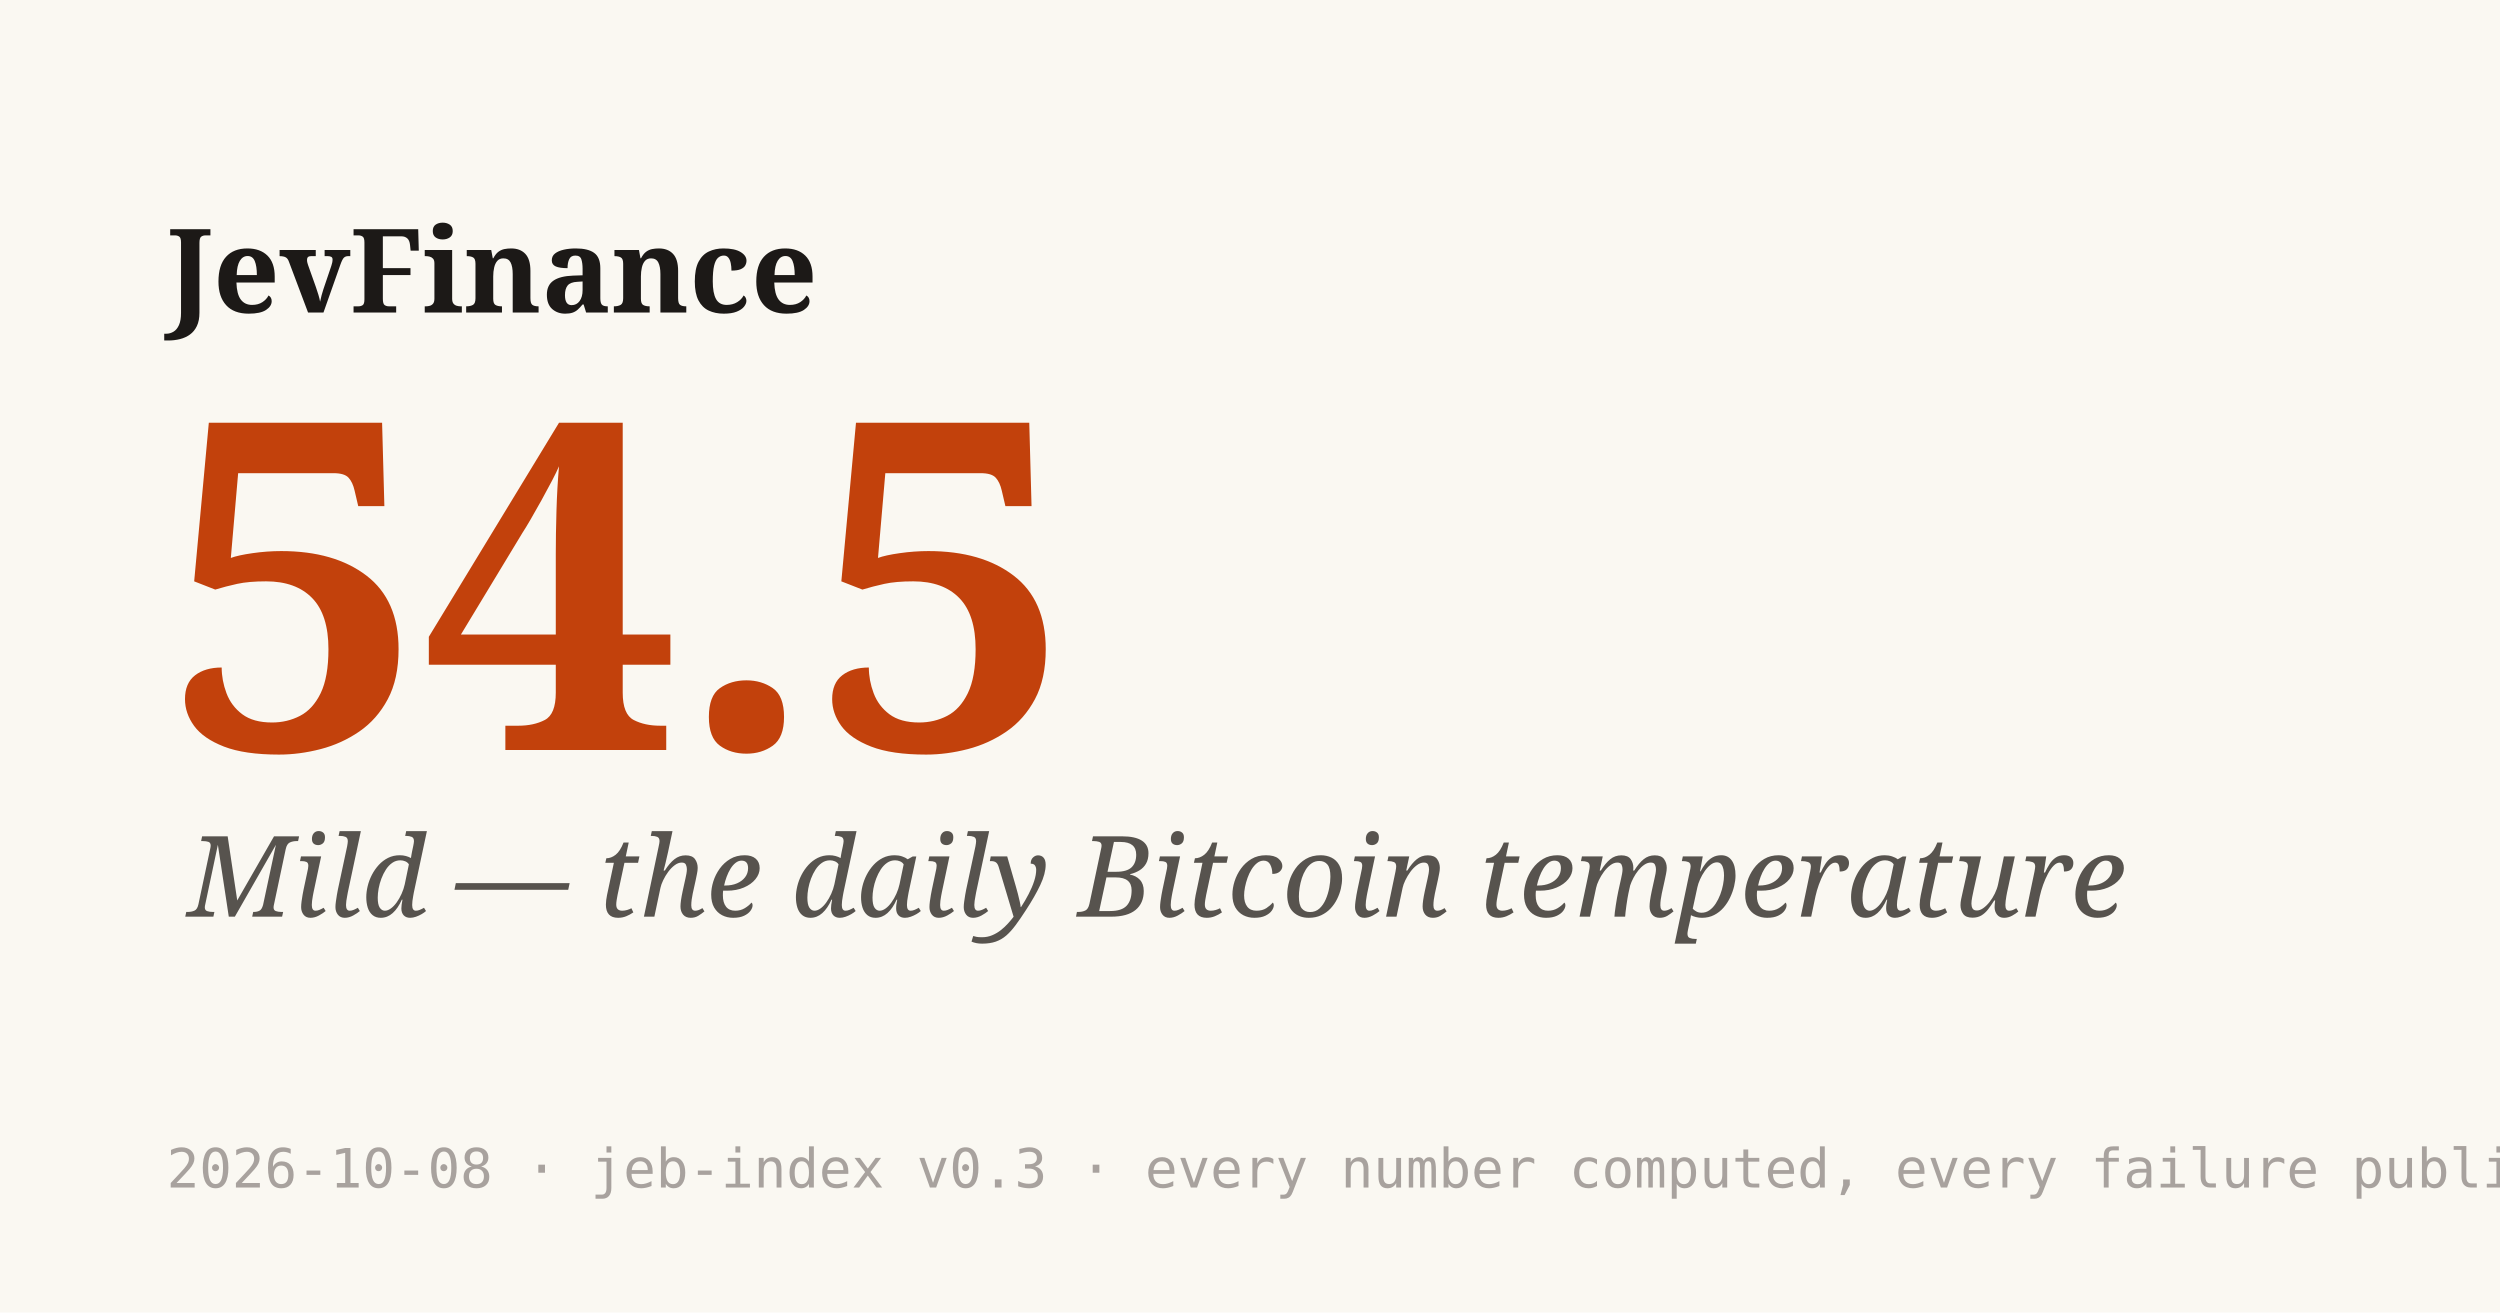
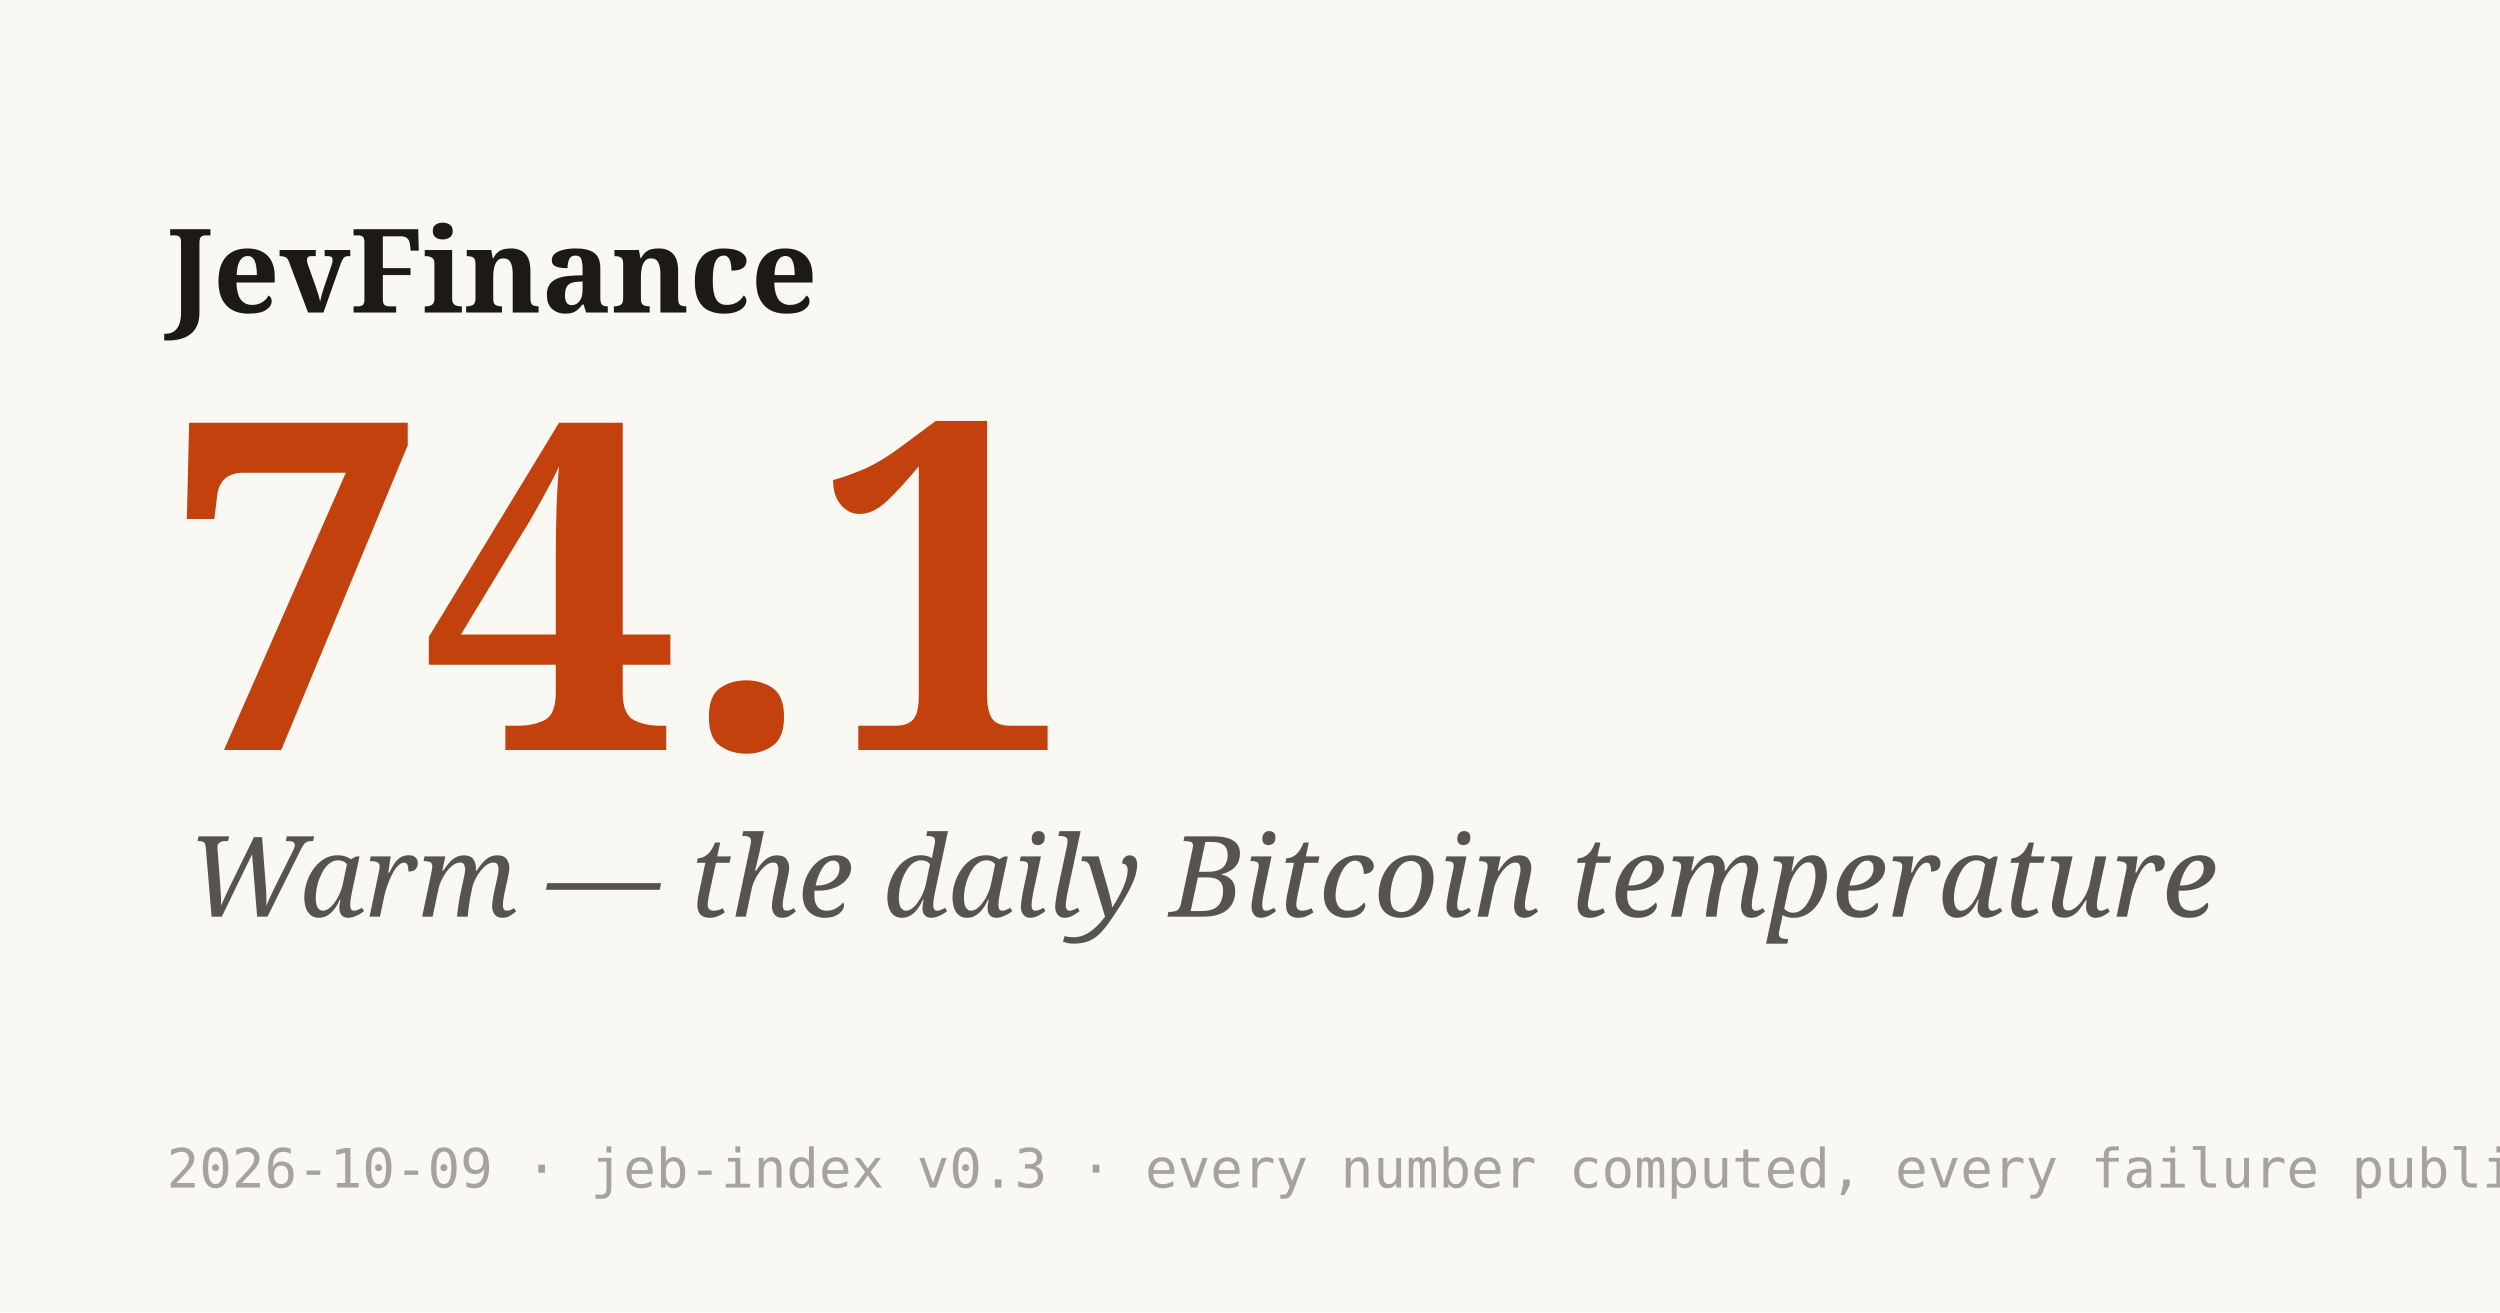
<svg xmlns="http://www.w3.org/2000/svg" width="1200" height="630" viewBox="0 0 1200 630">
  <rect width="1200" height="630" fill="#faf8f2" />
  <text x="80" y="150" font-family="Georgia,serif" font-size="56" font-weight="700" fill="#1c1917">JevFinance</text>
-   <text x="80" y="360" font-family="Georgia,serif" font-size="220" font-weight="900" fill="#c2410c">54.5</text>
-   <text x="90" y="440" font-family="Georgia,serif" font-size="54" font-style="italic" fill="#57534e">Mild — the daily Bitcoin temperature</text>
-   <text x="80" y="570" font-family="monospace" font-size="26" fill="#a8a29e">2026-10-08 · jeb-index v0.3 · every number computed, every failure published</text>
+   <text x="80" y="360" font-family="Georgia,serif" font-size="220" font-weight="900" fill="#c2410c">74.1</text>
+   <text x="90" y="440" font-family="Georgia,serif" font-size="54" font-style="italic" fill="#57534e">Warm — the daily Bitcoin temperature</text>
+   <text x="80" y="570" font-family="monospace" font-size="26" fill="#a8a29e">2026-10-09 · jeb-index v0.3 · every number computed, every failure published</text>
</svg>
